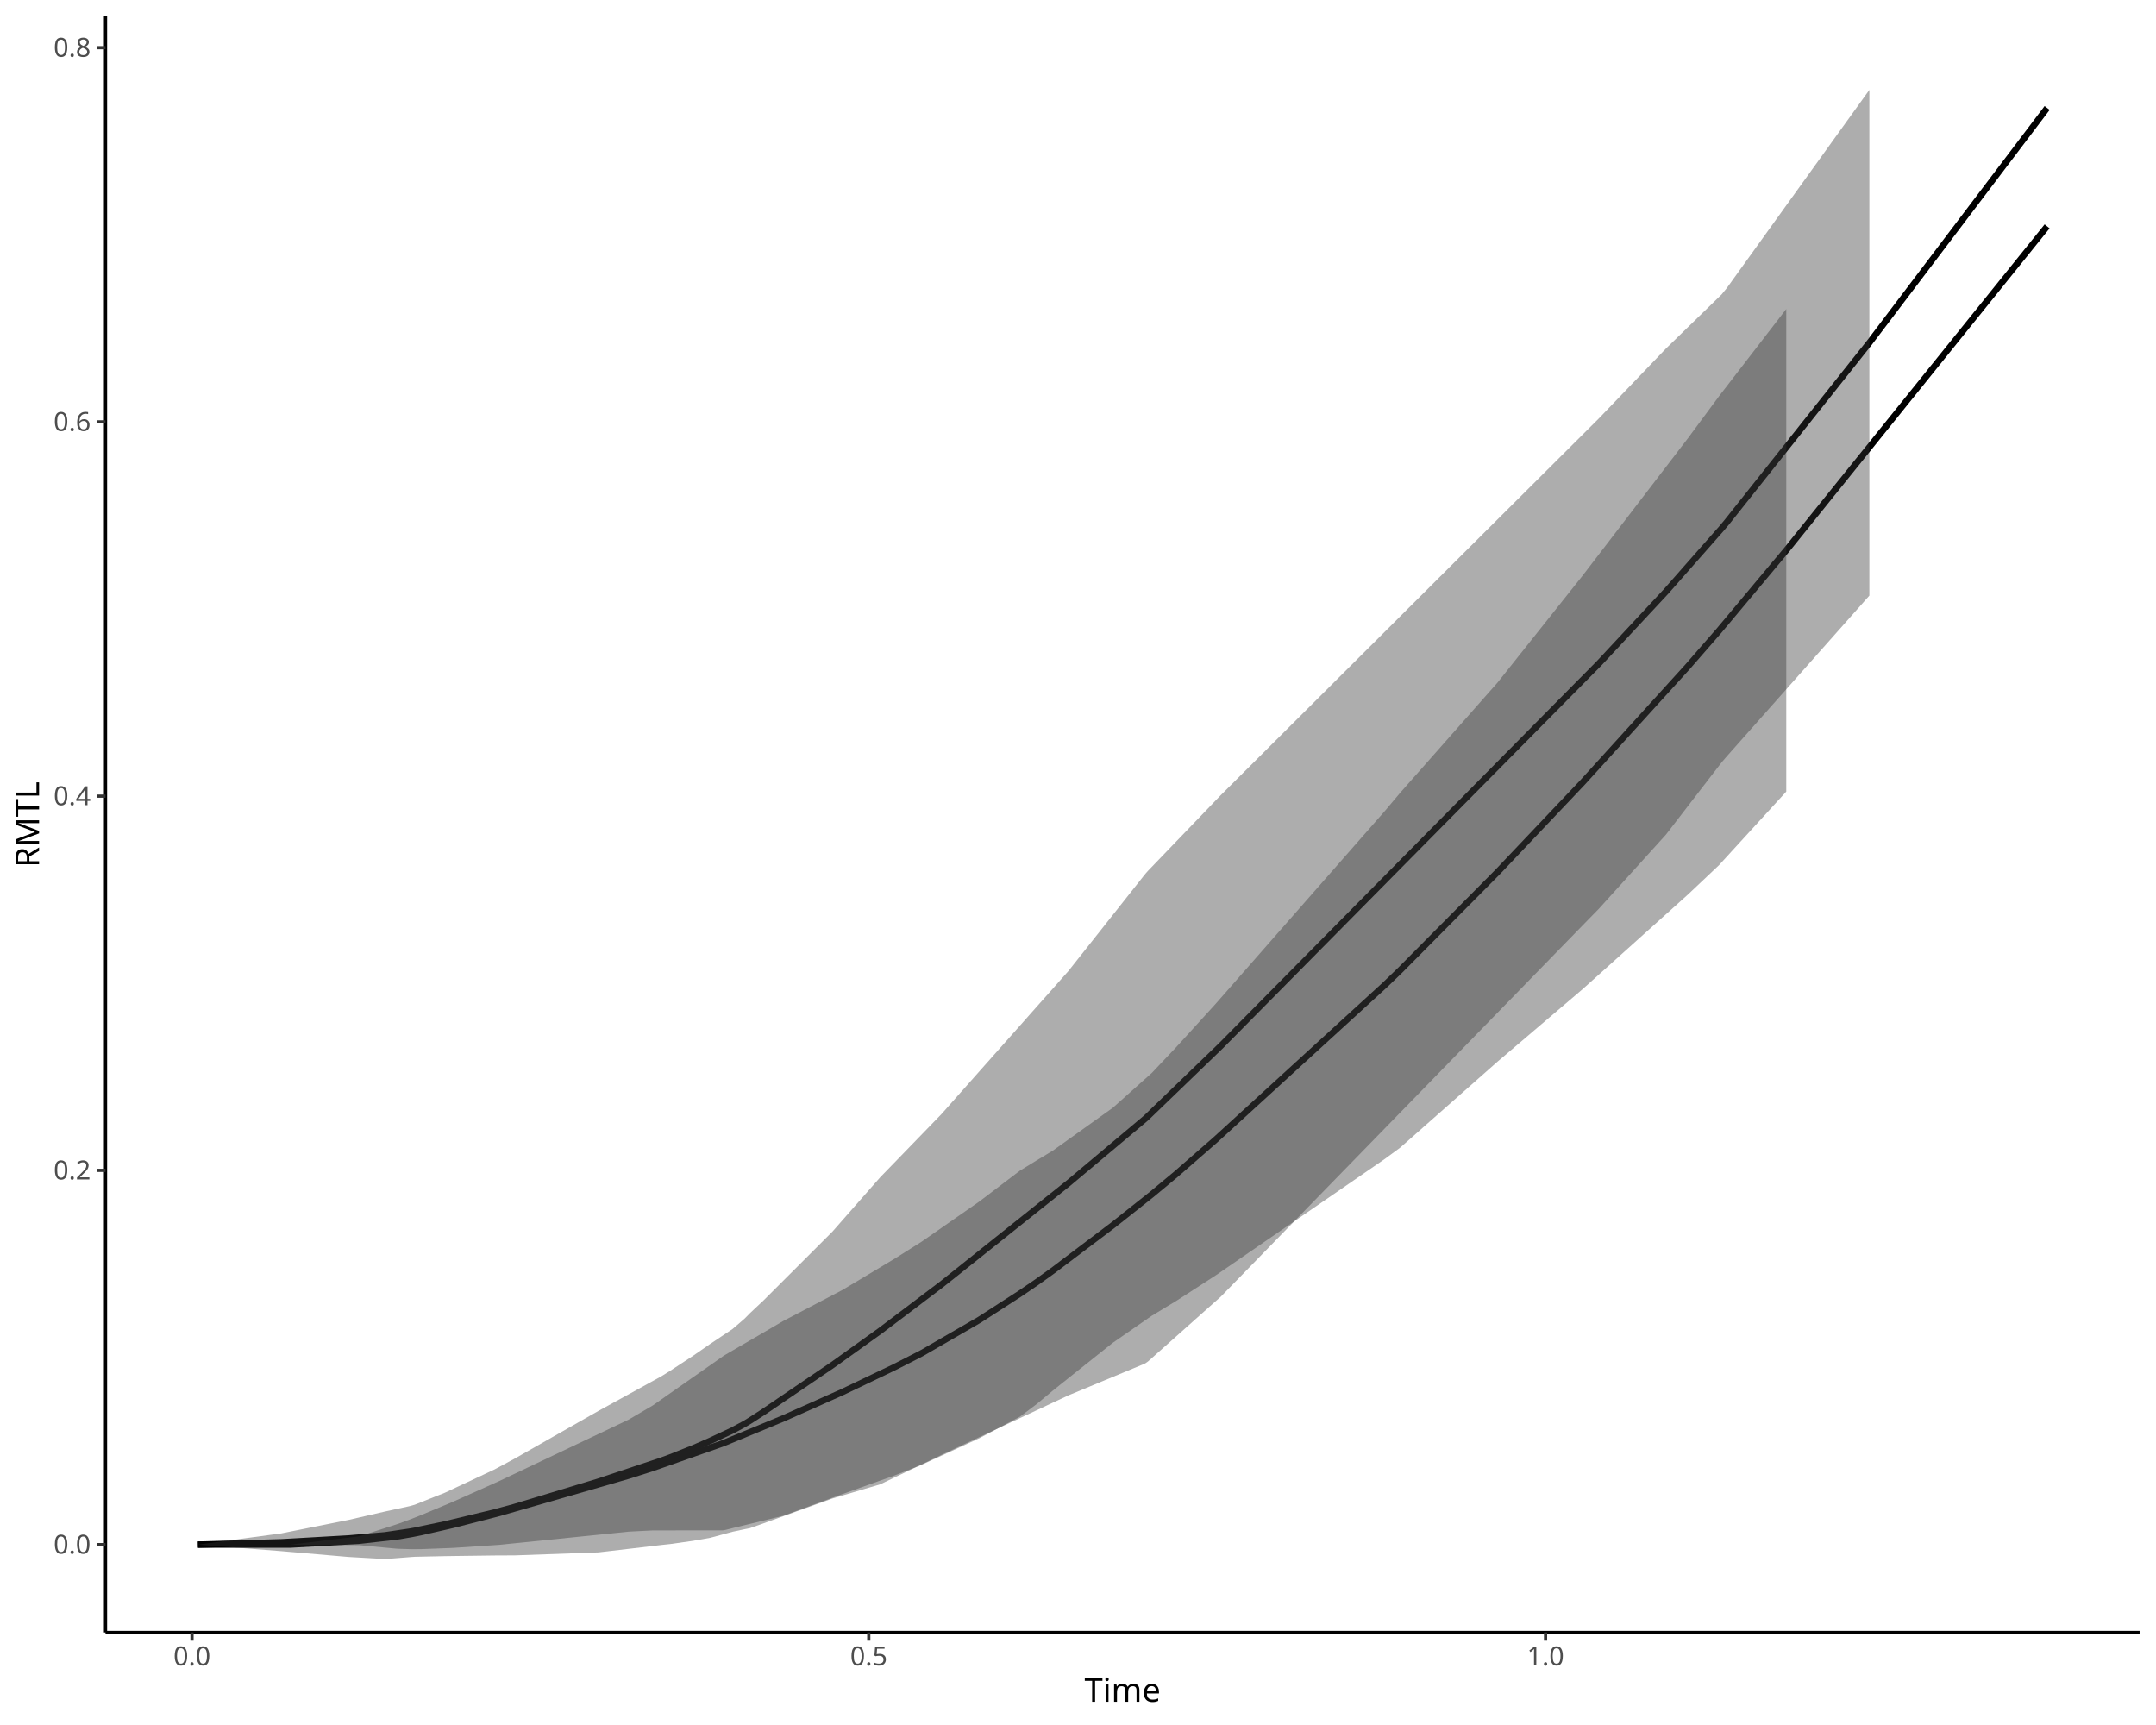
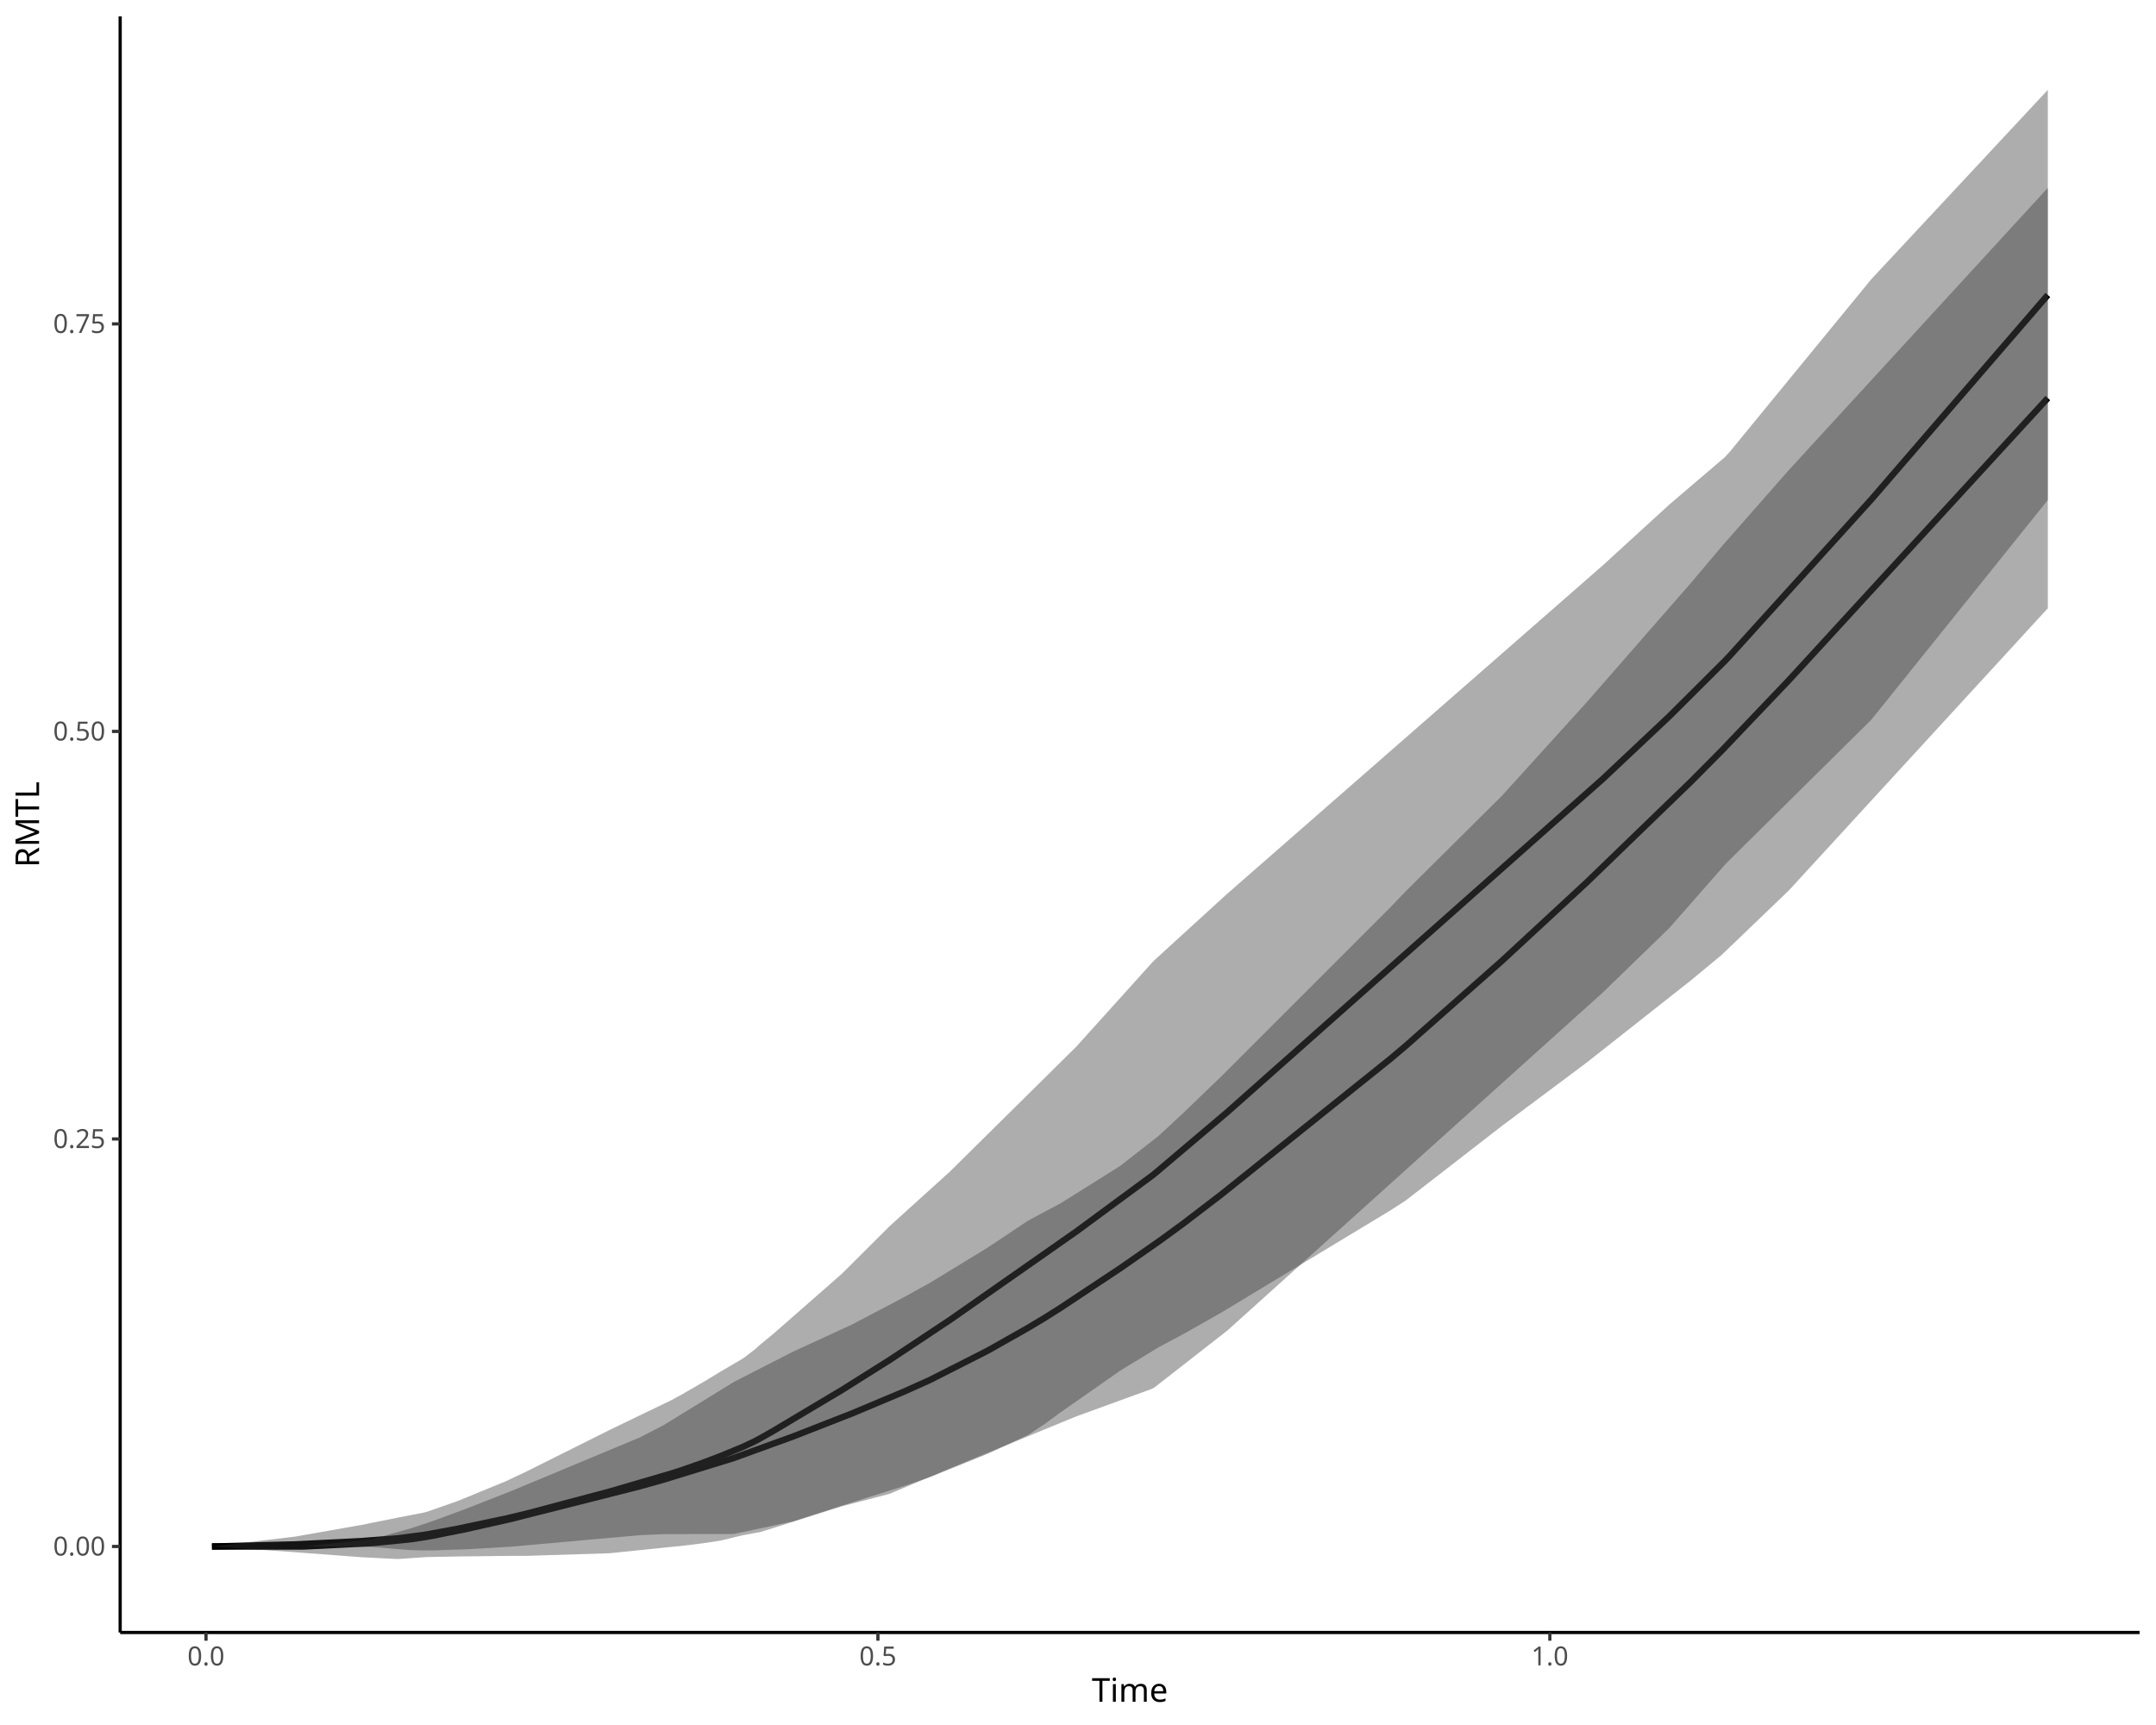
<svg xmlns="http://www.w3.org/2000/svg" class="svglite" data-engine-version="2.0" width="720.00pt" height="576.00pt" viewBox="0 0 720.00 576.00">
  <defs>
    <style type="text/css">
    .svglite line, .svglite polyline, .svglite polygon, .svglite path, .svglite rect, .svglite circle {
      fill: none;
      stroke: #000000;
      stroke-linecap: round;
      stroke-linejoin: round;
      stroke-miterlimit: 10.00;
    }
  </style>
  </defs>
  <rect width="100%" height="100%" style="stroke: none; fill: #FFFFFF;" />
  <defs>
    <clipPath id="cpMC4wMHw3MjAuMDB8MC4wMHw1NzYuMDA=">
      <rect x="0.00" y="0.00" width="720.00" height="576.00" />
    </clipPath>
  </defs>
  <g clip-path="url(#cpMC4wMHw3MjAuMDB8MC4wMHw1NzYuMDA=)">
    <rect x="0.00" y="0.00" width="720.00" height="576.00" style="stroke-width: 1.07; stroke: #FFFFFF; fill: #FFFFFF;" />
  </g>
  <defs>
-     <clipPath id="cpMzUuMjR8NzE0LjUyfDUuNDh8NTQ1LjEx">
-       <rect x="35.24" y="5.48" width="679.28" height="539.63" />
+     <clipPath id="cpNDAuMTN8NzE0LjUyfDUuNDh8NTQ1LjEx">
+       <rect x="40.13" y="5.48" width="674.39" height="539.63" />
    </clipPath>
  </defs>
-   <g clip-path="url(#cpMzUuMjR8NzE0LjUyfDUuNDh8NTQ1LjEx)">
-     <rect x="35.24" y="5.48" width="679.28" height="539.63" style="stroke-width: 1.07; stroke: none; fill: #FFFFFF;" />
-     <polyline points="66.11,515.77 93.98,514.98 96.95,514.81 97.01,514.81 116.45,513.70 119.79,513.41 120.35,513.36 128.59,512.65 128.65,512.64 132.17,512.12 133.31,511.95 136.90,511.42 137.38,511.33 138.51,511.13 140.56,510.70 148.58,509.02 151.36,508.35 165.12,505.04 166.77,504.59 171.83,503.21 199.84,494.74 209.93,491.38 218.05,488.67 220.73,487.78 223.89,486.62 231.47,483.60 237.20,481.11 241.27,479.20 241.77,478.97 244.63,477.63 244.72,477.58 248.51,475.54 248.91,475.31 250.42,474.39 254.95,471.47 261.61,466.94 278.03,455.78 281.39,453.37 293.96,444.36 298.64,440.82 307.39,434.21 308.11,433.66 314.40,428.90 326.67,419.12 327.46,418.49 340.60,408.00 346.21,403.53 351.56,399.26 356.82,395.06 371.65,382.62 382.21,373.75 382.60,373.41 383.38,372.69 384.63,371.48 392.73,363.67 405.72,351.14 407.64,349.29 462.47,293.85 467.64,288.61 500.11,255.78 528.44,227.14 533.95,221.57 556.34,197.55 563.65,189.25 574.05,177.45 574.94,176.44 576.69,174.35 596.53,149.37 624.28,114.44 683.64,36.06 " style="stroke-width: 2.13; stroke-linecap: butt;" />
-     <polyline points="66.11,515.77 93.98,515.77 96.95,515.77 97.01,515.76 116.45,514.67 119.79,514.48 120.35,514.43 128.59,513.50 128.65,513.50 132.17,513.10 133.31,512.94 136.90,512.32 137.38,512.24 138.51,512.02 140.56,511.61 148.58,509.78 151.36,509.14 165.12,505.61 166.77,505.18 171.83,503.72 199.84,495.65 209.93,492.73 218.05,490.14 220.73,489.20 223.89,488.09 231.47,485.43 237.20,483.42 241.27,481.99 241.77,481.80 244.63,480.62 244.72,480.58 248.51,479.02 248.91,478.85 250.42,478.23 254.95,476.36 261.61,473.60 278.03,466.29 281.39,464.79 293.96,458.78 298.64,456.54 307.39,452.07 308.11,451.68 314.40,448.03 326.67,440.94 327.46,440.45 340.60,431.97 346.21,428.14 351.56,424.30 356.82,420.32 371.65,409.11 382.21,400.74 382.60,400.43 383.38,399.81 384.63,398.82 392.73,392.08 405.72,380.76 407.64,379.01 462.47,328.90 467.64,323.92 500.11,291.20 528.44,261.33 533.95,255.27 556.34,230.61 563.65,222.56 574.05,210.62 574.94,209.55 576.69,207.47 596.53,183.75 624.28,149.29 683.64,75.58 " style="stroke-width: 2.13; stroke-linecap: butt;" />
-     <polygon points="66.11,515.77 93.98,512.01 96.95,511.41 97.01,511.40 116.45,507.51 119.79,506.74 120.35,506.61 128.59,504.71 128.65,504.70 132.17,503.93 133.31,503.69 136.90,502.90 137.38,502.76 138.51,502.44 140.56,501.62 148.58,498.43 151.36,497.13 165.12,490.68 166.77,489.80 171.83,487.07 199.84,471.12 209.93,465.58 218.05,461.11 220.73,459.64 223.89,457.67 231.47,452.70 237.20,448.73 241.27,446.01 241.77,445.68 244.63,443.77 244.72,443.70 248.51,440.43 248.91,440.05 250.42,438.51 254.95,434.26 261.61,427.61 278.03,411.21 281.39,407.38 293.96,393.09 298.64,388.27 307.39,379.24 308.11,378.50 314.40,372.01 326.67,358.18 327.46,357.29 340.60,342.49 346.21,336.16 351.56,330.15 356.82,324.21 371.65,305.48 382.21,292.13 382.60,291.66 383.38,290.78 384.63,289.48 392.73,281.06 405.72,267.55 407.64,265.56 462.47,210.93 467.64,205.77 500.11,173.42 528.44,145.20 533.95,139.71 556.34,116.39 563.65,109.28 574.05,99.17 574.94,98.31 576.69,96.16 596.53,68.58 624.28,30.01 624.28,198.88 596.53,230.16 576.69,252.53 574.94,254.56 574.05,255.72 563.65,269.21 556.34,278.70 533.95,303.44 528.44,309.08 500.11,338.15 467.64,371.46 462.47,376.77 407.64,433.02 405.72,434.72 392.73,446.29 384.63,453.49 383.38,454.60 382.60,455.16 382.21,455.37 371.65,459.76 356.82,465.92 351.56,468.38 346.21,470.89 340.60,473.52 327.46,479.68 326.67,480.05 314.40,485.80 308.11,488.83 307.39,489.17 298.64,493.38 293.96,495.63 281.39,499.35 278.03,500.35 261.61,506.27 254.95,508.68 250.42,510.27 248.91,510.57 248.51,510.65 244.72,511.46 244.63,511.48 241.77,512.26 241.27,512.39 237.20,513.49 231.47,514.50 223.89,515.57 220.73,515.91 218.05,516.23 209.93,517.18 199.84,518.36 171.83,519.36 166.77,519.38 165.12,519.39 151.36,519.57 148.58,519.61 140.56,519.78 138.51,519.83 137.38,519.90 136.90,519.94 133.31,520.22 132.17,520.31 128.65,520.58 128.59,520.58 120.35,520.11 119.79,520.08 116.45,519.89 97.01,518.21 96.95,518.21 93.98,517.95 66.11,515.77 " style="stroke-width: 0.00; stroke: none; stroke-linecap: butt; fill: #333333; fill-opacity: 0.40;" />
-     <polyline points="66.11,515.77 93.98,512.01 96.95,511.41 97.01,511.40 116.45,507.51 119.79,506.74 120.35,506.61 128.59,504.71 128.65,504.70 132.17,503.93 133.31,503.69 136.90,502.90 137.38,502.76 138.51,502.44 140.56,501.62 148.58,498.43 151.36,497.13 165.12,490.68 166.77,489.80 171.83,487.07 199.84,471.12 209.93,465.58 218.05,461.11 220.73,459.64 223.89,457.67 231.47,452.70 237.20,448.73 241.27,446.01 241.77,445.68 244.63,443.77 244.72,443.70 248.51,440.43 248.91,440.05 250.42,438.51 254.95,434.26 261.61,427.61 278.03,411.21 281.39,407.38 293.96,393.09 298.64,388.27 307.39,379.24 308.11,378.50 314.40,372.01 326.67,358.18 327.46,357.29 340.60,342.49 346.21,336.16 351.56,330.15 356.82,324.21 371.65,305.48 382.21,292.13 382.60,291.66 383.38,290.78 384.63,289.48 392.73,281.06 405.72,267.55 407.64,265.56 462.47,210.93 467.64,205.77 500.11,173.42 528.44,145.20 533.95,139.71 556.34,116.39 563.65,109.28 574.05,99.17 574.94,98.31 576.69,96.16 596.53,68.58 624.28,30.01 " style="stroke-width: 1.07; stroke: none; stroke-linecap: butt;" />
-     <polyline points="624.28,198.88 596.53,230.16 576.69,252.53 574.94,254.56 574.05,255.72 563.65,269.21 556.34,278.70 533.95,303.44 528.44,309.08 500.11,338.15 467.64,371.46 462.47,376.77 407.64,433.02 405.72,434.72 392.73,446.29 384.63,453.49 383.38,454.60 382.60,455.16 382.21,455.37 371.65,459.76 356.82,465.92 351.56,468.38 346.21,470.89 340.60,473.52 327.46,479.68 326.67,480.05 314.40,485.80 308.11,488.83 307.39,489.17 298.64,493.38 293.96,495.63 281.39,499.35 278.03,500.35 261.61,506.27 254.95,508.68 250.42,510.27 248.91,510.57 248.51,510.65 244.72,511.46 244.63,511.48 241.77,512.26 241.27,512.39 237.20,513.49 231.47,514.50 223.89,515.57 220.73,515.91 218.05,516.23 209.93,517.18 199.84,518.36 171.83,519.36 166.77,519.38 165.12,519.39 151.36,519.57 148.58,519.61 140.56,519.78 138.51,519.83 137.38,519.90 136.90,519.94 133.31,520.22 132.17,520.31 128.65,520.58 128.59,520.58 120.35,520.11 119.79,520.08 116.45,519.89 97.01,518.21 96.95,518.21 93.98,517.95 66.11,515.77 " style="stroke-width: 1.07; stroke: none; stroke-linecap: butt;" />
-     <polygon points="66.11,515.77 93.98,515.77 96.95,515.77 97.01,515.76 116.45,513.42 119.79,513.02 120.35,512.87 128.59,510.24 128.65,510.22 132.17,509.09 133.31,508.70 136.90,507.38 137.38,507.20 138.51,506.75 140.56,505.94 148.58,502.59 151.36,501.42 165.12,495.26 166.77,494.52 171.83,492.12 199.84,478.82 209.93,474.03 218.05,469.26 220.73,467.38 223.89,465.16 231.47,459.85 237.20,455.84 241.27,452.99 241.77,452.64 244.63,450.97 244.72,450.92 248.51,448.71 248.91,448.48 250.42,447.60 254.95,444.96 261.61,441.07 278.03,432.47 281.39,430.70 293.96,423.18 298.64,420.37 307.39,414.86 308.11,414.38 314.40,410.00 326.67,401.46 327.46,400.88 340.60,390.90 346.21,387.46 351.56,384.24 356.82,380.48 371.65,369.88 382.21,360.45 382.60,360.11 383.38,359.41 384.63,358.29 392.73,349.73 405.72,335.47 407.64,333.29 462.47,270.81 467.64,264.67 500.11,227.92 528.44,192.30 533.95,185.12 556.34,155.92 563.65,146.38 574.05,132.33 574.94,131.17 576.69,128.91 596.53,103.18 596.53,264.32 576.69,286.02 574.94,287.93 574.05,288.91 563.65,298.73 556.34,305.30 533.95,325.42 528.44,330.36 500.11,354.49 467.64,383.17 462.47,386.98 407.64,424.73 405.72,426.04 392.73,434.44 384.63,439.35 383.38,440.21 382.60,440.76 382.21,441.02 371.65,448.35 356.82,460.16 351.56,464.36 346.21,468.83 340.60,473.04 327.46,480.03 326.67,480.42 314.40,486.07 308.11,488.97 307.39,489.28 298.64,492.71 293.96,494.38 281.39,498.87 278.03,500.10 261.61,506.13 254.95,507.75 250.42,508.86 248.91,509.22 248.51,509.32 244.72,510.24 244.63,510.27 241.77,510.96 241.27,511.00 237.20,511.01 231.47,511.01 223.89,511.02 220.73,511.02 218.05,511.02 209.93,511.44 199.84,512.47 171.83,515.32 166.77,515.84 165.12,515.95 151.36,516.86 148.58,516.97 140.56,517.27 138.51,517.28 137.38,517.29 136.90,517.27 133.31,517.17 132.17,517.10 128.65,516.77 128.59,516.77 120.35,515.99 119.79,515.94 116.45,515.92 97.01,515.77 96.95,515.77 93.98,515.77 66.11,515.77 " style="stroke-width: 0.00; stroke: none; stroke-linecap: butt; fill: #333333; fill-opacity: 0.40;" />
-     <polyline points="66.11,515.77 93.98,515.77 96.95,515.77 97.01,515.76 116.45,513.42 119.79,513.02 120.35,512.87 128.59,510.24 128.65,510.22 132.17,509.09 133.31,508.70 136.90,507.38 137.38,507.20 138.51,506.75 140.56,505.94 148.58,502.59 151.36,501.42 165.12,495.26 166.77,494.52 171.83,492.12 199.84,478.82 209.93,474.03 218.05,469.26 220.73,467.38 223.89,465.16 231.47,459.85 237.20,455.84 241.27,452.99 241.77,452.64 244.63,450.97 244.72,450.92 248.51,448.71 248.91,448.48 250.42,447.60 254.95,444.96 261.61,441.07 278.03,432.47 281.39,430.70 293.96,423.18 298.64,420.37 307.39,414.86 308.11,414.38 314.40,410.00 326.67,401.46 327.46,400.88 340.60,390.90 346.21,387.46 351.56,384.24 356.82,380.48 371.65,369.88 382.21,360.45 382.60,360.11 383.38,359.41 384.63,358.29 392.73,349.73 405.72,335.47 407.64,333.29 462.47,270.81 467.64,264.67 500.11,227.92 528.44,192.30 533.95,185.12 556.34,155.92 563.65,146.38 574.05,132.33 574.94,131.17 576.69,128.91 596.53,103.18 " style="stroke-width: 1.07; stroke: none; stroke-linecap: butt;" />
-     <polyline points="596.53,264.32 576.69,286.02 574.94,287.93 574.05,288.91 563.65,298.73 556.34,305.30 533.95,325.42 528.44,330.36 500.11,354.49 467.64,383.17 462.47,386.98 407.64,424.73 405.72,426.04 392.73,434.44 384.63,439.35 383.38,440.21 382.60,440.76 382.21,441.02 371.65,448.35 356.82,460.16 351.56,464.36 346.21,468.83 340.60,473.04 327.46,480.03 326.67,480.42 314.40,486.07 308.11,488.97 307.39,489.28 298.64,492.71 293.96,494.38 281.39,498.87 278.03,500.10 261.61,506.13 254.95,507.75 250.42,508.86 248.91,509.22 248.51,509.32 244.72,510.24 244.63,510.27 241.77,510.96 241.27,511.00 237.20,511.01 231.47,511.01 223.89,511.02 220.73,511.02 218.05,511.02 209.93,511.44 199.84,512.47 171.83,515.32 166.77,515.84 165.12,515.95 151.36,516.86 148.58,516.97 140.56,517.27 138.51,517.28 137.38,517.29 136.90,517.27 133.31,517.17 132.17,517.10 128.65,516.77 128.59,516.77 120.35,515.99 119.79,515.94 116.45,515.92 97.01,515.77 96.95,515.77 93.98,515.77 66.11,515.77 " style="stroke-width: 1.07; stroke: none; stroke-linecap: butt;" />
+   <g clip-path="url(#cpNDAuMTN8NzE0LjUyfDUuNDh8NTQ1LjEx)">
+     <rect x="40.13" y="5.48" width="674.39" height="539.63" style="stroke-width: 1.07; stroke: none; fill: #FFFFFF;" />
+     <polyline points="70.79,516.39 98.45,515.70 101.40,515.55 101.46,515.55 120.76,514.59 124.07,514.33 124.63,514.29 132.81,513.67 132.87,513.67 136.36,513.21 137.49,513.06 141.06,512.60 141.53,512.53 142.66,512.35 144.70,511.97 152.66,510.51 155.42,509.92 169.08,507.04 170.71,506.65 175.74,505.45 203.54,498.07 213.57,495.14 221.63,492.78 224.29,492.00 227.43,491.00 234.95,488.37 240.64,486.20 244.68,484.54 245.17,484.33 248.02,483.16 248.11,483.12 251.87,481.34 252.26,481.14 253.76,480.34 258.26,477.80 264.87,473.85 281.17,464.13 284.51,462.03 296.99,454.18 301.64,451.10 310.32,445.34 311.03,444.86 317.28,440.72 329.46,432.19 330.25,431.64 343.30,422.51 348.87,418.61 354.17,414.90 359.40,411.24 374.12,400.40 384.61,392.67 384.99,392.38 385.77,391.74 387.01,390.70 395.05,383.89 407.95,372.97 409.85,371.36 464.28,323.06 469.42,318.50 501.66,289.90 529.78,264.95 535.25,260.10 557.48,239.17 564.74,231.94 575.06,221.66 575.95,220.78 577.68,218.96 597.38,197.20 624.93,166.78 683.87,98.50 " style="stroke-width: 2.13; stroke-linecap: butt;" />
+     <polyline points="70.79,516.39 98.45,516.39 101.40,516.39 101.46,516.39 120.76,515.43 124.07,515.27 124.63,515.22 132.81,514.41 132.87,514.41 136.36,514.06 137.49,513.92 141.06,513.39 141.53,513.32 142.66,513.12 144.70,512.76 152.66,511.17 155.42,510.62 169.08,507.54 170.71,507.17 175.74,505.89 203.54,498.86 213.57,496.32 221.63,494.06 224.29,493.24 227.43,492.28 234.95,489.96 240.64,488.21 244.68,486.97 245.17,486.80 248.02,485.77 248.11,485.74 251.87,484.37 252.26,484.23 253.76,483.69 258.26,482.05 264.87,479.66 281.17,473.28 284.51,471.98 296.99,466.74 301.64,464.79 310.32,460.90 311.03,460.55 317.28,457.38 329.46,451.20 330.25,450.78 343.30,443.39 348.87,440.05 354.17,436.71 359.40,433.24 374.12,423.48 384.61,416.18 384.99,415.91 385.77,415.37 387.01,414.51 395.05,408.64 407.95,398.78 409.85,397.25 464.28,353.60 469.42,349.26 501.66,320.76 529.78,294.74 535.25,289.46 557.48,267.97 564.74,260.96 575.06,250.56 575.95,249.63 577.68,247.81 597.38,227.15 624.93,197.13 683.87,132.92 " style="stroke-width: 2.13; stroke-linecap: butt;" />
+     <polygon points="70.79,516.39 98.45,513.11 101.40,512.60 101.46,512.58 120.76,509.19 124.07,508.52 124.63,508.41 132.81,506.76 132.87,506.75 136.36,506.08 137.49,505.86 141.06,505.18 141.53,505.06 142.66,504.78 144.70,504.06 152.66,501.28 155.42,500.15 169.08,494.54 170.71,493.76 175.74,491.39 203.54,477.50 213.57,472.66 221.63,468.78 224.29,467.49 227.43,465.78 234.95,461.44 240.64,457.99 244.68,455.62 245.17,455.33 248.02,453.67 248.11,453.61 251.87,450.76 252.26,450.43 253.76,449.08 258.26,445.38 264.87,439.59 281.17,425.30 284.51,421.97 296.99,409.52 301.64,405.31 310.32,397.45 311.03,396.81 317.28,391.15 329.46,379.11 330.25,378.33 343.30,365.44 348.87,359.93 354.17,354.68 359.40,349.52 374.12,333.20 384.61,321.57 384.99,321.16 385.77,320.39 387.01,319.26 395.05,311.92 407.95,300.15 409.85,298.42 464.28,250.83 469.42,246.34 501.66,218.16 529.78,193.57 535.25,188.79 557.48,168.47 564.74,162.28 575.06,153.47 575.95,152.72 577.68,150.85 597.38,126.82 624.93,93.22 683.87,30.01 683.87,166.98 624.93,240.33 597.38,267.58 577.68,287.07 575.95,288.84 575.06,289.85 564.74,301.60 557.48,309.87 535.25,331.42 529.78,336.34 501.66,361.65 469.42,390.67 464.28,395.30 409.85,444.30 407.95,445.79 395.05,455.86 387.01,462.13 385.77,463.10 384.99,463.59 384.61,463.78 374.12,467.60 359.40,472.96 354.17,475.11 348.87,477.29 343.30,479.58 330.25,484.95 329.46,485.27 317.28,490.28 311.03,492.92 310.32,493.22 301.64,496.88 296.99,498.84 284.51,502.09 281.17,502.96 264.87,508.12 258.26,510.21 253.76,511.60 252.26,511.86 251.87,511.93 248.11,512.63 248.02,512.65 245.17,513.33 244.68,513.45 240.64,514.41 234.95,515.29 227.43,516.22 224.29,516.52 221.63,516.79 213.57,517.62 203.54,518.65 175.74,519.52 170.71,519.54 169.08,519.54 155.42,519.70 152.66,519.73 144.70,519.88 142.66,519.92 141.53,519.99 141.06,520.02 137.49,520.26 136.36,520.34 132.87,520.58 132.81,520.58 124.63,520.18 124.07,520.15 120.76,519.98 101.46,518.52 101.40,518.51 98.45,518.29 70.79,516.39 " style="stroke-width: 0.00; stroke: none; stroke-linecap: butt; fill: #333333; fill-opacity: 0.40;" />
+     <polyline points="70.79,516.39 98.45,513.11 101.40,512.60 101.46,512.58 120.76,509.19 124.07,508.52 124.63,508.41 132.81,506.76 132.87,506.75 136.36,506.08 137.49,505.86 141.06,505.18 141.53,505.06 142.66,504.78 144.70,504.06 152.66,501.28 155.42,500.15 169.08,494.54 170.71,493.76 175.74,491.39 203.54,477.50 213.57,472.66 221.63,468.78 224.29,467.49 227.43,465.78 234.95,461.44 240.64,457.99 244.68,455.62 245.17,455.33 248.02,453.67 248.11,453.61 251.87,450.76 252.26,450.43 253.76,449.08 258.26,445.38 264.87,439.59 281.17,425.30 284.51,421.97 296.99,409.52 301.64,405.31 310.32,397.45 311.03,396.81 317.28,391.15 329.46,379.11 330.25,378.33 343.30,365.44 348.87,359.93 354.17,354.68 359.40,349.52 374.12,333.20 384.61,321.57 384.99,321.16 385.77,320.39 387.01,319.26 395.05,311.92 407.95,300.15 409.85,298.42 464.28,250.83 469.42,246.34 501.66,218.16 529.78,193.57 535.25,188.79 557.48,168.47 564.74,162.28 575.06,153.47 575.95,152.72 577.68,150.85 597.38,126.82 624.93,93.22 683.87,30.01 " style="stroke-width: 1.07; stroke: none; stroke-linecap: butt;" />
+     <polyline points="683.87,166.98 624.93,240.33 597.38,267.58 577.68,287.07 575.95,288.84 575.06,289.85 564.74,301.60 557.48,309.87 535.25,331.42 529.78,336.34 501.66,361.65 469.42,390.67 464.28,395.30 409.85,444.30 407.95,445.79 395.05,455.86 387.01,462.13 385.77,463.10 384.99,463.59 384.61,463.78 374.12,467.60 359.40,472.96 354.17,475.11 348.87,477.29 343.30,479.58 330.25,484.95 329.46,485.27 317.28,490.28 311.03,492.92 310.32,493.22 301.64,496.88 296.99,498.84 284.51,502.09 281.17,502.96 264.87,508.12 258.26,510.21 253.76,511.60 252.26,511.86 251.87,511.93 248.11,512.63 248.02,512.65 245.17,513.33 244.68,513.45 240.64,514.41 234.95,515.29 227.43,516.22 224.29,516.52 221.63,516.79 213.57,517.62 203.54,518.65 175.74,519.52 170.71,519.54 169.08,519.54 155.42,519.70 152.66,519.73 144.70,519.88 142.66,519.92 141.53,519.99 141.06,520.02 137.49,520.26 136.36,520.34 132.87,520.58 132.81,520.58 124.63,520.18 124.07,520.15 120.76,519.98 101.46,518.52 101.40,518.51 98.45,518.29 70.79,516.39 " style="stroke-width: 1.07; stroke: none; stroke-linecap: butt;" />
+     <polygon points="70.79,516.39 98.45,516.39 101.40,516.39 101.46,516.38 120.76,514.34 124.07,513.99 124.63,513.86 132.81,511.57 132.87,511.56 136.36,510.57 137.49,510.23 141.06,509.08 141.53,508.92 142.66,508.54 144.70,507.83 152.66,504.90 155.42,503.89 169.08,498.52 170.71,497.88 175.74,495.79 203.54,484.20 213.57,480.03 221.63,475.87 224.29,474.23 227.43,472.30 234.95,467.68 240.64,464.18 244.68,461.70 245.17,461.40 248.02,459.94 248.11,459.90 251.87,457.97 252.26,457.77 253.76,457.01 258.26,454.70 264.87,451.32 281.17,443.82 284.51,442.28 296.99,435.73 301.64,433.28 310.32,428.48 311.03,428.06 317.28,424.25 329.46,416.81 330.25,416.30 343.30,407.61 348.87,404.61 354.17,401.81 359.40,398.53 374.12,389.30 384.61,381.09 384.99,380.79 385.77,380.17 387.01,379.21 395.05,371.74 407.95,359.33 409.85,357.43 464.28,303.00 469.42,297.64 501.66,265.63 529.78,234.60 535.25,228.35 557.48,202.90 564.74,194.60 575.06,182.36 575.95,181.35 577.68,179.38 597.38,156.96 624.93,126.95 683.87,62.73 683.87,203.11 624.93,267.32 597.38,297.34 577.68,316.25 575.95,317.91 575.06,318.76 564.74,327.32 557.48,333.04 535.25,350.57 529.78,354.88 501.66,375.89 469.42,400.88 464.28,404.20 409.85,437.08 407.95,438.23 395.05,445.54 387.01,449.82 385.77,450.57 384.99,451.04 384.61,451.28 374.12,457.66 359.40,467.95 354.17,471.60 348.87,475.50 343.30,479.17 330.25,485.25 329.46,485.59 317.28,490.52 311.03,493.05 310.32,493.31 301.64,496.30 296.99,497.76 284.51,501.67 281.17,502.74 264.87,507.99 258.26,509.41 253.76,510.37 252.26,510.69 251.87,510.77 248.11,511.58 248.02,511.59 245.17,512.20 244.68,512.24 240.64,512.24 234.95,512.24 227.43,512.25 224.29,512.25 221.63,512.26 213.57,512.62 203.54,513.52 175.74,516.00 170.71,516.45 169.08,516.55 155.42,517.34 152.66,517.43 144.70,517.70 142.66,517.71 141.53,517.71 141.06,517.70 137.49,517.61 136.36,517.55 132.87,517.26 132.81,517.26 124.63,516.59 124.07,516.54 120.76,516.52 101.46,516.39 101.40,516.39 98.45,516.39 70.79,516.39 " style="stroke-width: 0.00; stroke: none; stroke-linecap: butt; fill: #333333; fill-opacity: 0.40;" />
+     <polyline points="70.79,516.39 98.45,516.39 101.40,516.39 101.46,516.38 120.76,514.34 124.07,513.99 124.63,513.86 132.81,511.57 132.87,511.56 136.36,510.57 137.49,510.23 141.06,509.08 141.53,508.92 142.66,508.54 144.70,507.83 152.66,504.90 155.42,503.89 169.08,498.52 170.71,497.88 175.74,495.79 203.54,484.20 213.57,480.03 221.63,475.87 224.29,474.23 227.43,472.30 234.95,467.68 240.64,464.18 244.68,461.70 245.17,461.40 248.02,459.94 248.11,459.90 251.87,457.97 252.26,457.77 253.76,457.01 258.26,454.70 264.87,451.32 281.17,443.82 284.51,442.28 296.99,435.73 301.64,433.28 310.32,428.48 311.03,428.06 317.28,424.25 329.46,416.81 330.25,416.30 343.30,407.61 348.87,404.61 354.17,401.81 359.40,398.53 374.12,389.30 384.61,381.09 384.99,380.79 385.77,380.17 387.01,379.21 395.05,371.74 407.95,359.33 409.85,357.43 464.28,303.00 469.42,297.64 501.66,265.63 529.78,234.60 535.25,228.35 557.48,202.90 564.74,194.60 575.06,182.36 575.95,181.35 577.68,179.38 597.38,156.96 624.93,126.95 683.87,62.73 " style="stroke-width: 1.07; stroke: none; stroke-linecap: butt;" />
+     <polyline points="683.87,203.11 624.93,267.32 597.38,297.34 577.68,316.25 575.95,317.91 575.06,318.76 564.74,327.32 557.48,333.04 535.25,350.57 529.78,354.88 501.66,375.89 469.42,400.88 464.28,404.20 409.85,437.08 407.95,438.23 395.05,445.54 387.01,449.82 385.77,450.57 384.99,451.04 384.61,451.28 374.12,457.66 359.40,467.95 354.17,471.60 348.87,475.50 343.30,479.17 330.25,485.25 329.46,485.59 317.28,490.52 311.03,493.05 310.32,493.31 301.64,496.30 296.99,497.76 284.51,501.67 281.17,502.74 264.87,507.99 258.26,509.41 253.76,510.37 252.26,510.69 251.87,510.77 248.11,511.58 248.02,511.59 245.17,512.20 244.68,512.24 240.64,512.24 234.95,512.24 227.43,512.25 224.29,512.25 221.63,512.26 213.57,512.62 203.54,513.52 175.74,516.00 170.71,516.45 169.08,516.55 155.42,517.34 152.66,517.43 144.70,517.70 142.66,517.71 141.53,517.71 141.06,517.70 137.49,517.61 136.36,517.55 132.87,517.26 132.81,517.26 124.63,516.59 124.07,516.54 120.76,516.52 101.46,516.39 101.40,516.39 98.45,516.39 70.79,516.39 " style="stroke-width: 1.07; stroke: none; stroke-linecap: butt;" />
  </g>
  <g clip-path="url(#cpMC4wMHw3MjAuMDB8MC4wMHw1NzYuMDA=)">
-     <polyline points="35.24,545.11 35.24,5.48 " style="stroke-width: 1.07; stroke-linecap: butt;" />
-     <text x="30.31" y="518.79" text-anchor="end" style="font-size: 8.80px; fill: #4D4D4D; font-family: sans;" textLength="12.23px" lengthAdjust="spacingAndGlyphs">0.0</text>
-     <text x="30.31" y="393.83" text-anchor="end" style="font-size: 8.80px; fill: #4D4D4D; font-family: sans;" textLength="12.23px" lengthAdjust="spacingAndGlyphs">0.2</text>
-     <text x="30.31" y="268.87" text-anchor="end" style="font-size: 8.80px; fill: #4D4D4D; font-family: sans;" textLength="12.23px" lengthAdjust="spacingAndGlyphs">0.4</text>
-     <text x="30.31" y="143.90" text-anchor="end" style="font-size: 8.80px; fill: #4D4D4D; font-family: sans;" textLength="12.23px" lengthAdjust="spacingAndGlyphs">0.6</text>
-     <text x="30.31" y="18.94" text-anchor="end" style="font-size: 8.80px; fill: #4D4D4D; font-family: sans;" textLength="12.23px" lengthAdjust="spacingAndGlyphs">0.8</text>
-     <polyline points="32.50,515.77 35.24,515.77 " style="stroke-width: 1.07; stroke: #333333; stroke-linecap: butt;" />
-     <polyline points="32.50,390.80 35.24,390.80 " style="stroke-width: 1.07; stroke: #333333; stroke-linecap: butt;" />
-     <polyline points="32.50,265.84 35.24,265.84 " style="stroke-width: 1.07; stroke: #333333; stroke-linecap: butt;" />
-     <polyline points="32.50,140.87 35.24,140.87 " style="stroke-width: 1.07; stroke: #333333; stroke-linecap: butt;" />
-     <polyline points="32.50,15.91 35.24,15.91 " style="stroke-width: 1.07; stroke: #333333; stroke-linecap: butt;" />
-     <polyline points="35.24,545.11 714.52,545.11 " style="stroke-width: 1.07; stroke-linecap: butt;" />
-     <polyline points="64.12,547.85 64.12,545.11 " style="stroke-width: 1.07; stroke: #333333; stroke-linecap: butt;" />
-     <polyline points="290.13,547.85 290.13,545.11 " style="stroke-width: 1.07; stroke: #333333; stroke-linecap: butt;" />
-     <polyline points="516.14,547.85 516.14,545.11 " style="stroke-width: 1.07; stroke: #333333; stroke-linecap: butt;" />
-     <text x="64.12" y="556.10" text-anchor="middle" style="font-size: 8.80px; fill: #4D4D4D; font-family: sans;" textLength="12.23px" lengthAdjust="spacingAndGlyphs">0.0</text>
-     <text x="290.13" y="556.10" text-anchor="middle" style="font-size: 8.80px; fill: #4D4D4D; font-family: sans;" textLength="12.23px" lengthAdjust="spacingAndGlyphs">0.5</text>
-     <text x="516.14" y="556.10" text-anchor="middle" style="font-size: 8.80px; fill: #4D4D4D; font-family: sans;" textLength="12.23px" lengthAdjust="spacingAndGlyphs">1.0</text>
-     <text x="374.88" y="568.24" text-anchor="middle" style="font-size: 11.00px; font-family: sans;" textLength="24.45px" lengthAdjust="spacingAndGlyphs">Time</text>
+     <polyline points="40.13,545.11 40.13,5.48 " style="stroke-width: 1.07; stroke-linecap: butt;" />
+     <text x="35.20" y="519.41" text-anchor="end" style="font-size: 8.80px; fill: #4D4D4D; font-family: sans;" textLength="17.13px" lengthAdjust="spacingAndGlyphs">0.00</text>
+     <text x="35.20" y="383.34" text-anchor="end" style="font-size: 8.80px; fill: #4D4D4D; font-family: sans;" textLength="17.13px" lengthAdjust="spacingAndGlyphs">0.25</text>
+     <text x="35.20" y="247.26" text-anchor="end" style="font-size: 8.80px; fill: #4D4D4D; font-family: sans;" textLength="17.13px" lengthAdjust="spacingAndGlyphs">0.50</text>
+     <text x="35.20" y="111.18" text-anchor="end" style="font-size: 8.80px; fill: #4D4D4D; font-family: sans;" textLength="17.13px" lengthAdjust="spacingAndGlyphs">0.75</text>
+     <polyline points="37.39,516.39 40.13,516.39 " style="stroke-width: 1.07; stroke: #333333; stroke-linecap: butt;" />
+     <polyline points="37.39,380.31 40.13,380.31 " style="stroke-width: 1.07; stroke: #333333; stroke-linecap: butt;" />
+     <polyline points="37.39,244.23 40.13,244.23 " style="stroke-width: 1.07; stroke: #333333; stroke-linecap: butt;" />
+     <polyline points="37.39,108.15 40.13,108.15 " style="stroke-width: 1.07; stroke: #333333; stroke-linecap: butt;" />
+     <polyline points="40.13,545.11 714.52,545.11 " style="stroke-width: 1.07; stroke-linecap: butt;" />
+     <polyline points="68.80,547.85 68.80,545.11 " style="stroke-width: 1.07; stroke: #333333; stroke-linecap: butt;" />
+     <polyline points="293.18,547.85 293.18,545.11 " style="stroke-width: 1.07; stroke: #333333; stroke-linecap: butt;" />
+     <polyline points="517.57,547.85 517.57,545.11 " style="stroke-width: 1.07; stroke: #333333; stroke-linecap: butt;" />
+     <text x="68.80" y="556.10" text-anchor="middle" style="font-size: 8.80px; fill: #4D4D4D; font-family: sans;" textLength="12.23px" lengthAdjust="spacingAndGlyphs">0.0</text>
+     <text x="293.18" y="556.10" text-anchor="middle" style="font-size: 8.80px; fill: #4D4D4D; font-family: sans;" textLength="12.23px" lengthAdjust="spacingAndGlyphs">0.5</text>
+     <text x="517.57" y="556.10" text-anchor="middle" style="font-size: 8.80px; fill: #4D4D4D; font-family: sans;" textLength="12.23px" lengthAdjust="spacingAndGlyphs">1.0</text>
+     <text x="377.33" y="568.24" text-anchor="middle" style="font-size: 11.00px; font-family: sans;" textLength="24.45px" lengthAdjust="spacingAndGlyphs">Time</text>
    <text transform="translate(13.05,275.30) rotate(-90)" text-anchor="middle" style="font-size: 11.00px; font-family: sans;" textLength="29.95px" lengthAdjust="spacingAndGlyphs">RMTL</text>
  </g>
</svg>
